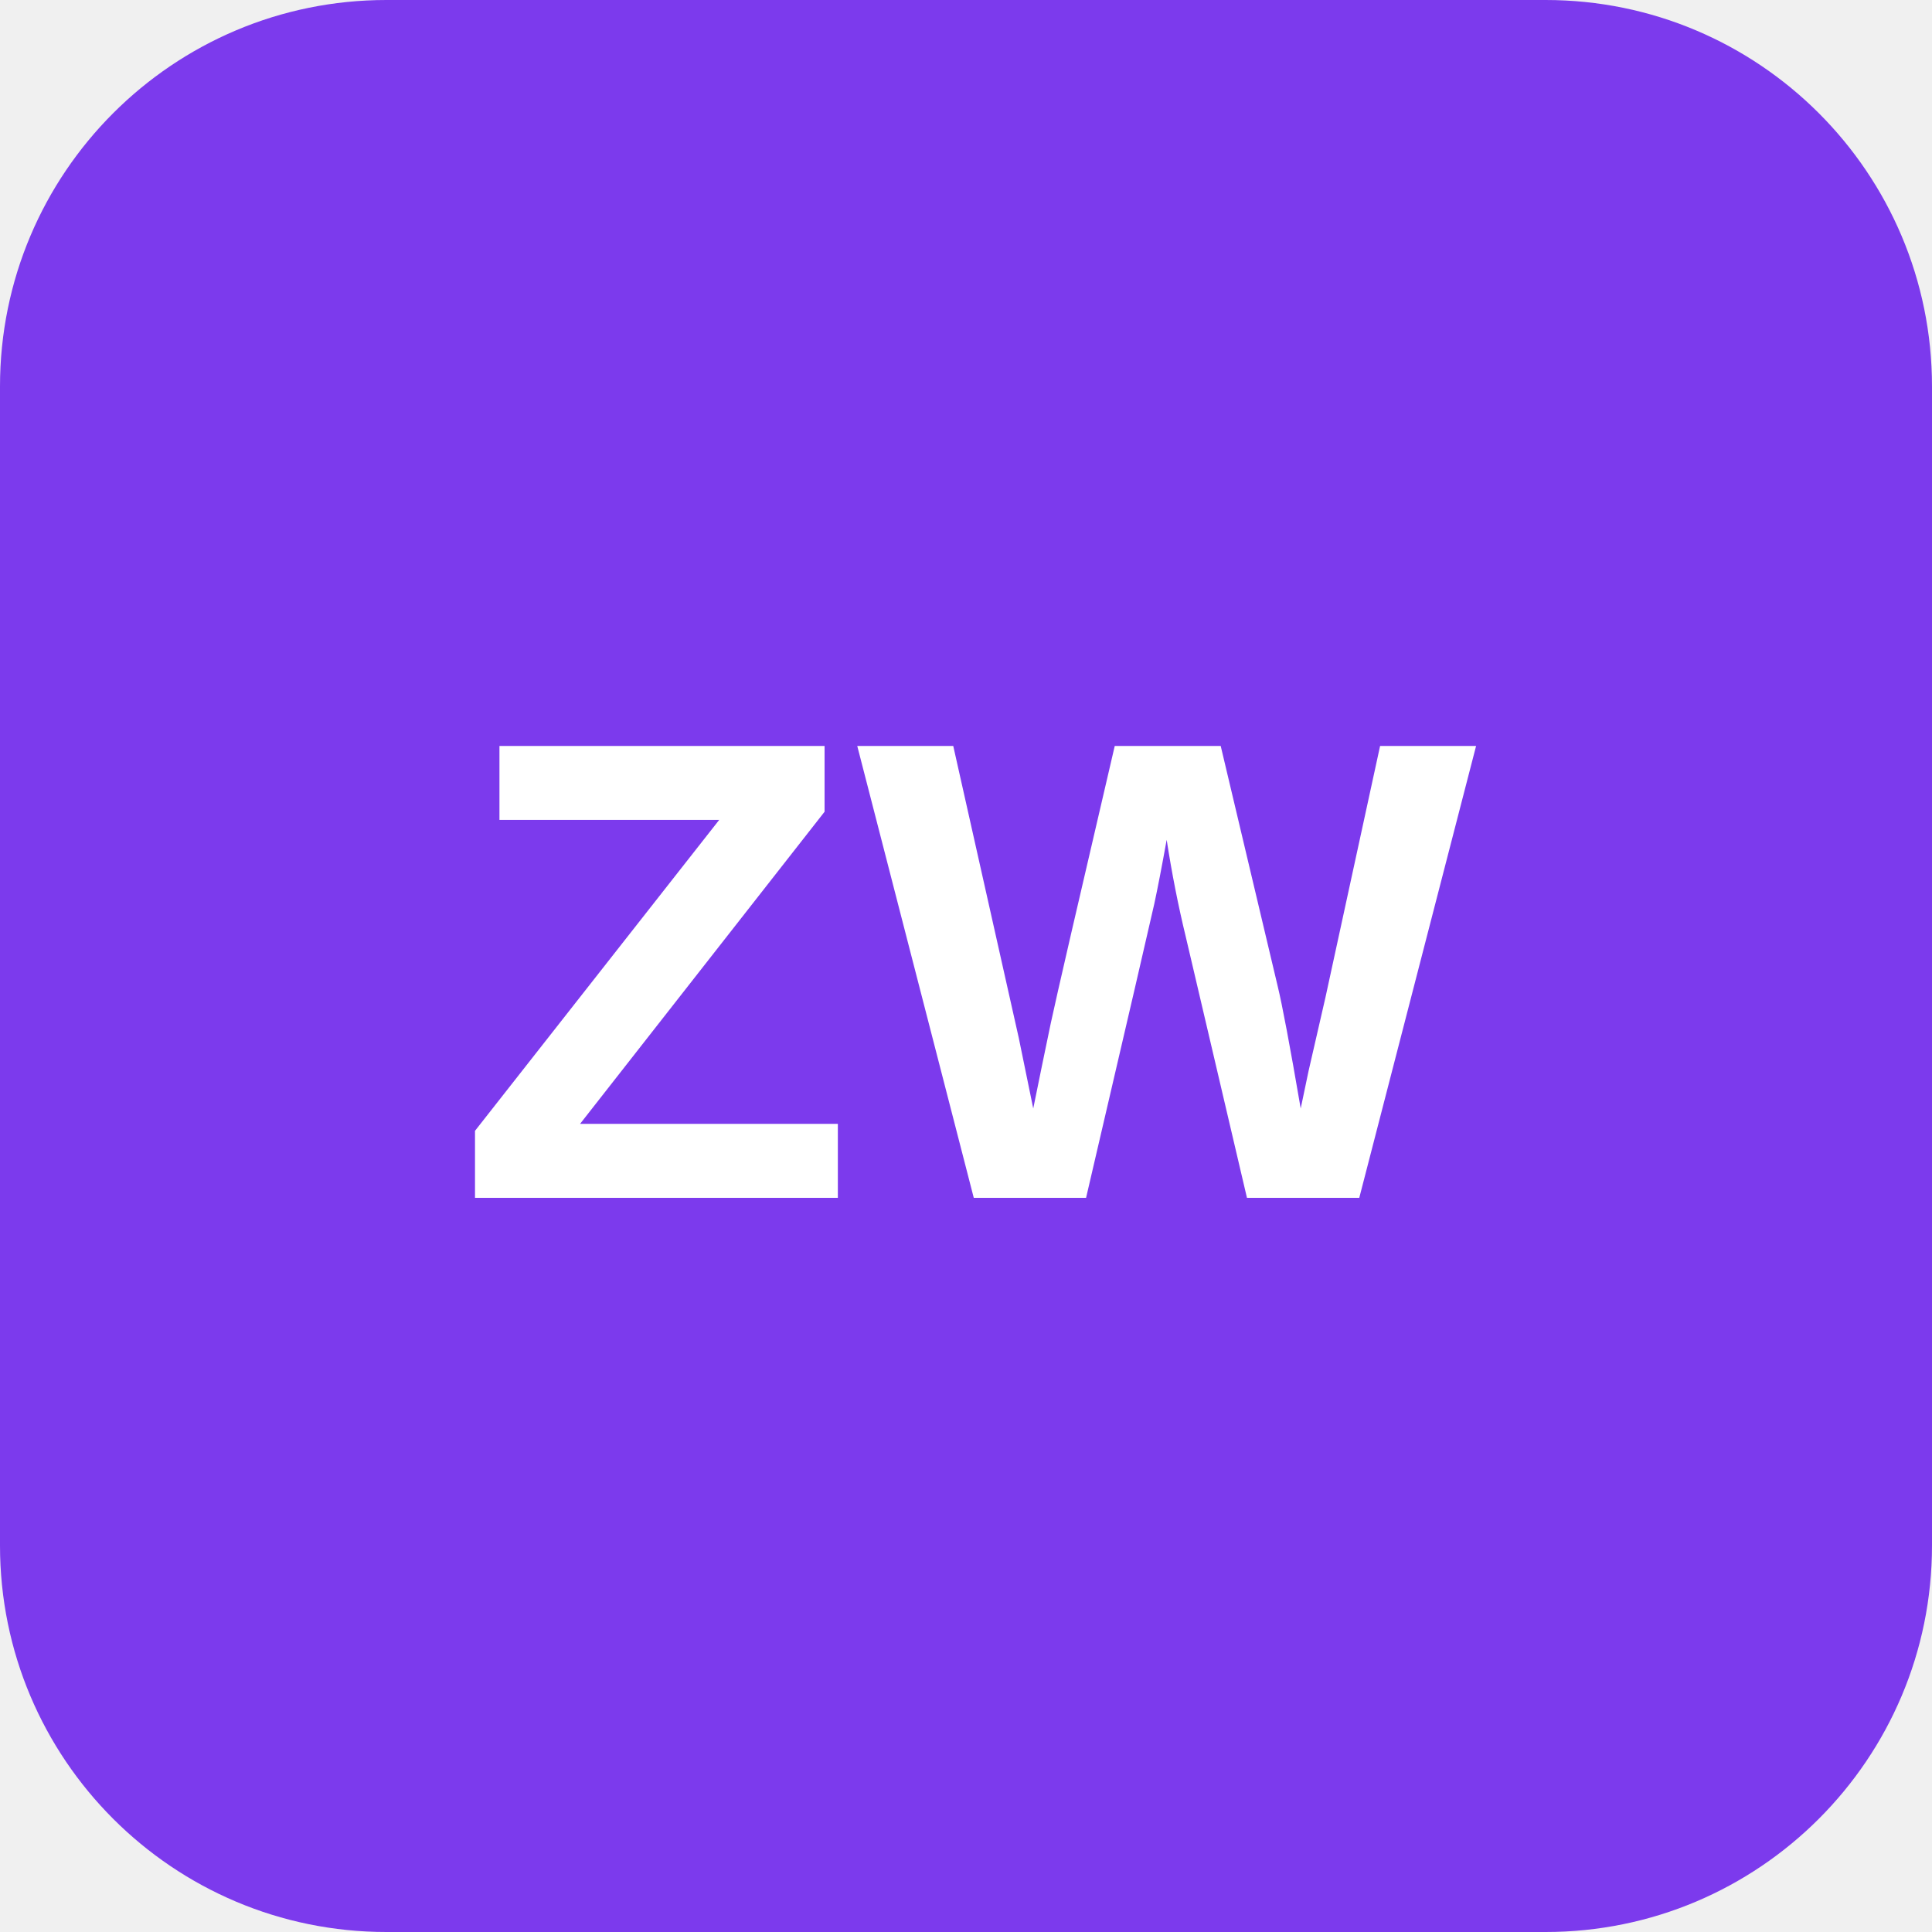
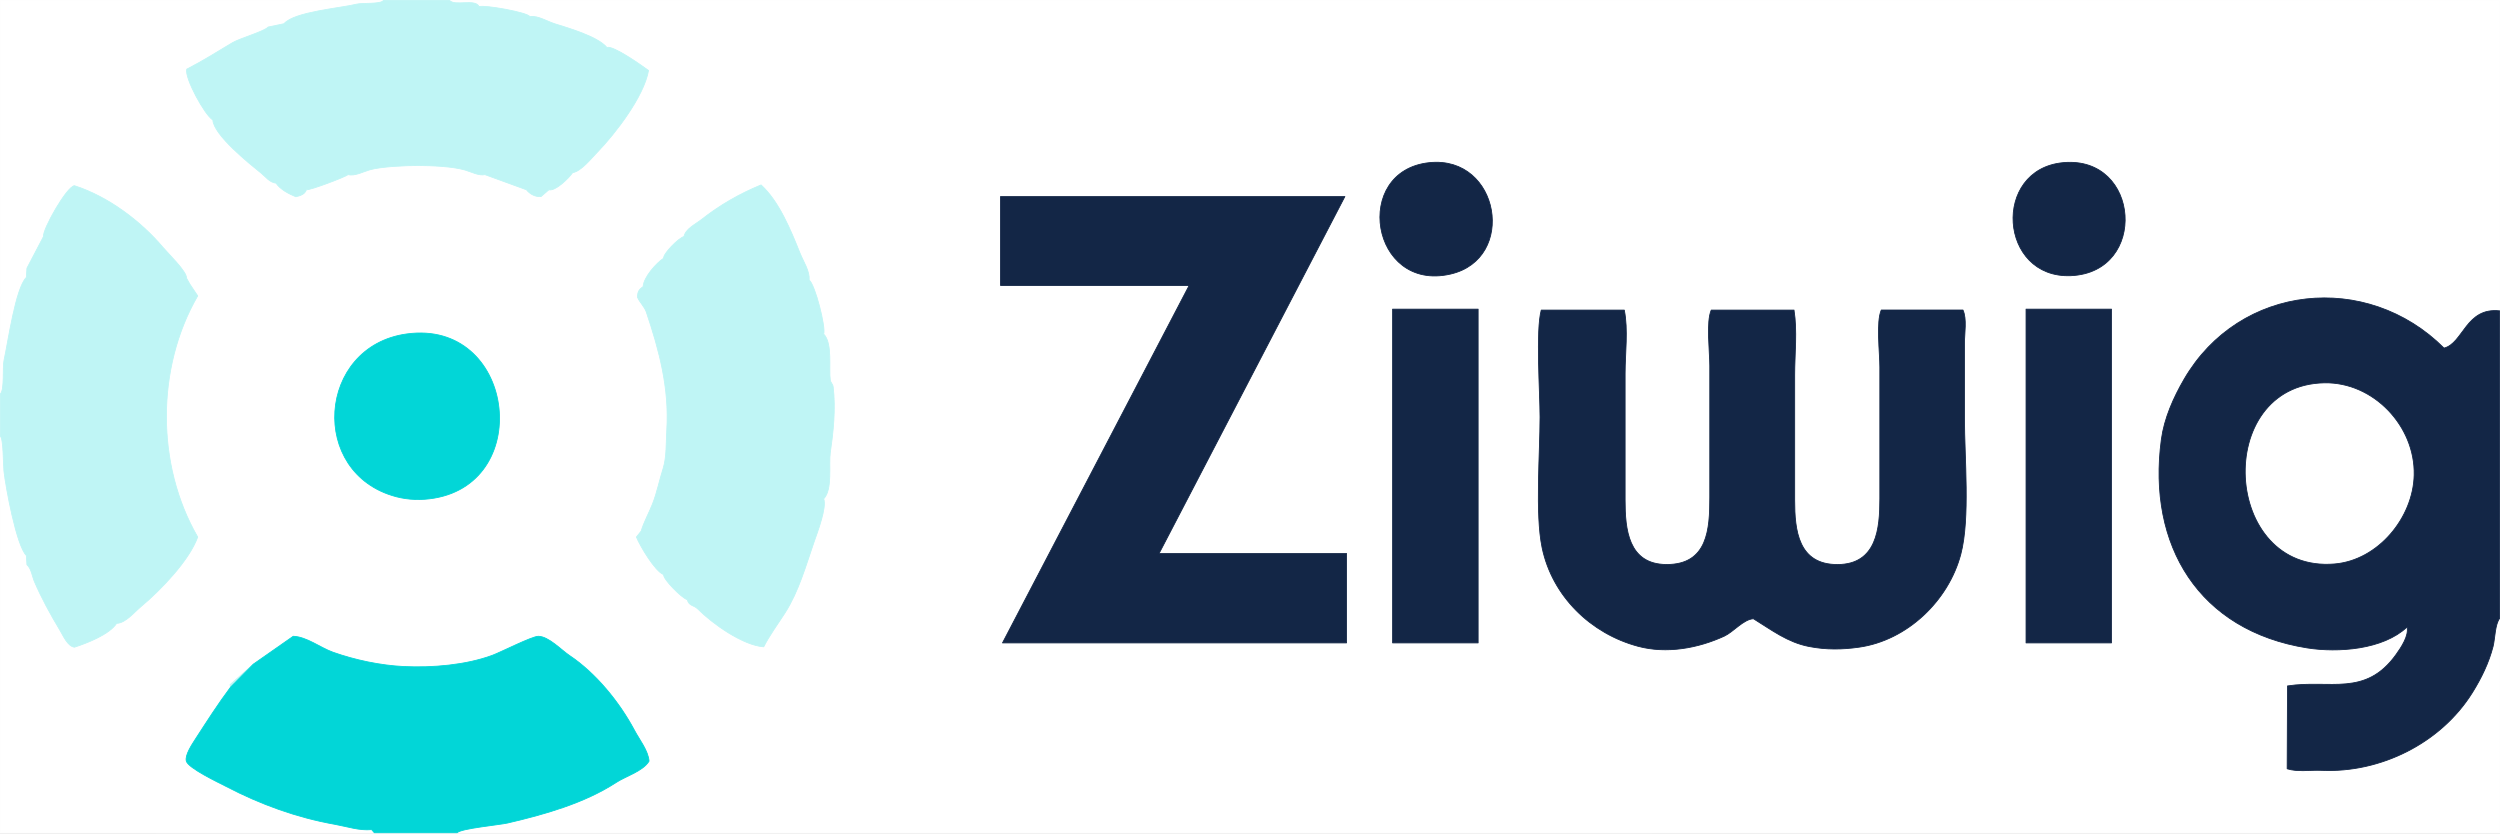
- <svg xmlns="http://www.w3.org/2000/svg" viewBox="0 0 100 100">
-   <rect width="100" height="100" rx="20" fill="#7c3aed" />
-   <text x="50" y="62" text-anchor="middle" font-family="Arial, Helvetica, sans-serif" font-size="34" font-weight="700" fill="#ffffff">ZW</text>
+ <svg xmlns="http://www.w3.org/2000/svg" viewBox="0 0 738 246" width="738" height="246">
+   <path d="M0.1 0.1C37.8 0.09 75.51 0.08 113.21 0.06C112.64 1.33 106.94 0.79 105.25 1.23C100.81 2.37 86.8 3.47 83.84 7C82.28 7.33 80.72 7.65 79.17 7.98C77.93 9.31 70.79 11.31 68.6 12.62C64.17 15.27 59.71 18.08 55.13 20.42C54.42 22.98 60.49 34.06 62.83 35.4C63.06 39.87 73.7 48.37 77.12 51.13C78.53 52.27 79.52 53.81 81.5 54.08C82.75 55.93 85.24 57.22 87.34 58.08C88.71 57.75 89.97 57.38 90.45 56.02C91.47 56.2 102.09 52.2 102.71 51.55C104.72 52.06 107.17 50.71 109.12 50.14C112.45 49.17 119.91 48.84 123.52 48.86C127.44 48.88 133.61 49.11 137.33 50.21C139.09 50.73 141.43 51.96 143.16 51.55C147.25 53.04 151.33 54.53 155.42 56.02C156.39 57.31 158.09 58.17 159.7 58.03C160.48 57.36 161.26 56.69 162.03 56.02C163.95 56.52 167.98 52.54 169.04 50.96C171.47 50.63 174.46 46.87 176.25 45.02C181.79 39.3 190.09 28.43 191.45 20.81C189.54 19.42 181.02 13.34 179.15 14.01C176.47 10.77 167.68 8.24 163.78 7.02C161.4 6.28 158.94 4.6 156.39 4.86C155.52 3.62 143.1 1.4 141.41 1.95C140.32 -0.51 134.18 1.98 132.66 0.06C334.41 0.08 536.16 0.09 737.9 0.1C737.91 30.65 737.92 61.21 737.94 91.77C727.91 90.64 727.17 101.35 721.47 102.76C698.71 79.99 661.12 83.78 644.75 111.95C641.62 117.33 638.87 123.5 638.03 129.74C633.83 161.08 649.15 186.16 681.04 191.26C690.17 192.71 703.46 191.79 710.57 185.09C711.15 187.65 708.82 191.13 707.32 193.22C698.26 205.86 687.68 200.55 675.27 202.49C675.24 210.64 675.2 218.79 675.17 226.94C678.17 227.93 682.11 227.26 685.29 227.41C702.69 228.23 720.55 219.38 729.85 204.45C732.5 200.2 734.73 195.64 735.97 190.78C736.54 188.52 736.52 184.22 737.94 182.49C737.92 203.59 737.91 224.68 737.9 245.77C536.93 245.78 335.96 245.79 134.98 245.81C136.01 244.58 147.51 243.5 149.82 242.96C160.53 240.48 172.46 237.13 181.82 231.03C184.72 229.13 189.77 227.7 191.6 224.69C191.39 221.63 188.72 218.29 187.29 215.58C182.9 207.33 175.92 198.71 168.11 193.5C165.69 191.88 161.95 187.86 158.92 187.83C157.09 187.81 147.86 192.52 145.34 193.45C137.47 196.35 127.61 197.16 119.24 196.76C112.31 196.43 104.83 194.85 98.28 192.53C94.62 191.23 90.47 187.94 86.56 187.83C82.64 190.57 78.72 193.31 74.8 196.05C72.49 198.08 70.19 200.1 67.89 202.13C67.95 202.36 68.02 202.6 68.08 202.83C64.3 207.88 61.1 212.91 57.7 218.16C56.78 219.6 54.55 222.86 54.99 224.65C55.52 226.77 64.65 231.06 66.8 232.18C76.91 237.46 87.59 241.33 98.84 243.34C102.4 243.97 106.06 245.26 109.71 244.9C109.97 245.2 110.23 245.5 110.49 245.81C73.69 245.79 36.89 245.78 0.1 245.77C0.09 206.77 0.08 167.77 0.06 128.77C1.03 129.2 0.96 137.31 1.16 139.08C1.68 143.8 4.88 161.16 7.78 163.98C7.84 164.89 7.9 165.79 7.95 166.7C9.26 167.87 9.5 170.15 10.18 171.74C12.3 176.67 14.94 181.47 17.73 186.12C18.65 187.65 19.99 190.82 21.98 191.05C25.65 189.87 32.29 187.3 34.43 184.01C37.04 183.97 39.65 180.69 41.67 179.02C47.31 174.33 55.92 165.41 58.36 158.53C46.05 137.26 46.05 108.61 58.36 87.34C57.58 86.17 56.8 85 56.02 83.84C55.7 83.25 55.37 82.67 55.05 82.09C55.24 80.26 49.62 74.81 48.2 73.13C41.58 65.26 31.88 57.99 21.98 54.82C19.67 55.09 12.47 67.85 12.84 69.83C11.21 72.94 9.58 76.06 7.95 79.17C7.9 80.08 7.84 80.98 7.78 81.89C4.57 85 2.32 101.29 1.18 106.4C0.72 108.45 1.38 115.28 0.06 116.32C0.08 77.58 0.09 38.84 0.1 0.1ZM421.97 48.01C399.01 50.39 404.63 86.27 428.13 80.92C447.9 76.43 442.72 45.87 421.97 48.01ZM609.07 48.01C587.91 49.97 590.06 82.31 611.37 81.38C634.15 80.37 631.85 45.91 609.07 48.01ZM224.67 54.59C218.28 57.22 212.45 60.57 207.05 64.83C205.3 66.21 202.38 67.55 201.91 69.83C200.35 70.24 195.78 74.84 195.88 76.25C193.78 77.62 189.98 81.85 189.85 84.62C188.57 85.49 188.22 86.18 188.18 87.73C188.79 89.19 190.29 90.62 190.78 92.08C194.59 103.44 197.6 114.52 196.83 127.02C196.62 130.44 196.81 135.01 195.75 138.3C194.64 141.77 193.96 145.35 192.61 148.78C191.56 151.49 190.05 154.11 189.27 156.78C188.8 157.36 188.34 157.95 187.87 158.53C188.98 161.23 193.29 168.54 195.88 169.62C195.78 171.05 201.37 176.65 202.88 177.01C203.4 178.96 204.81 178.59 205.97 179.75C210.3 184.1 219.26 190.5 225.45 190.94C227.15 187.57 229.66 184.19 231.75 180.91C235.86 174.47 237.94 166.78 240.39 159.77C241.35 157.02 244.14 149.68 243.15 147.25C245.84 144.55 244.6 137.08 245.1 133.65C246 127.55 246.73 120.63 245.95 114.19C245.85 113.4 245.21 112.93 245.1 112.22C244.62 108.79 245.83 101.31 243.15 98.62C243.86 96.86 240.66 84.04 238.87 82.67C239.05 79.94 237.22 77.37 236.15 74.69C233.44 67.91 229.99 59.47 224.67 54.59ZM397.01 58.02C363.13 58.02 329.24 58.02 295.36 58.02C295.36 66.77 295.36 75.51 295.36 84.26C313.92 84.26 332.48 84.26 351.04 84.26C332.67 119.43 314.3 154.61 295.94 189.78C329.79 189.78 363.64 189.78 397.49 189.78C397.49 180.98 397.49 172.18 397.49 163.38C379.05 163.38 360.6 163.38 342.16 163.38C360.44 128.26 378.73 93.14 397.01 58.02ZM436.34 91.26C427.93 91.26 419.52 91.26 411.1 91.26C411.1 124.1 411.1 156.94 411.1 189.78C419.52 189.78 427.93 189.78 436.34 189.78C436.34 156.94 436.34 124.1 436.34 91.26ZM479.49 91.53C471.32 91.53 463.15 91.53 454.98 91.53C453.32 97.59 454.62 115.8 454.62 123.13C454.62 133.91 453.16 151.65 455.22 161.63C458.2 176.01 469.61 187.07 483.6 190.8C491.98 193.04 501.24 191.36 508.97 187.81C511.71 186.55 514.66 182.82 517.61 182.65C522.93 185.93 527.7 189.63 534.05 190.85C539.06 191.82 543.7 191.77 548.73 191.06C562.98 189.07 575.21 177.34 578.84 163.57C581.61 153.06 579.91 134.86 579.91 123.52C579.91 116.13 579.91 108.74 579.91 101.34C579.91 98.41 580.68 94.19 579.47 91.52C571.43 91.52 563.39 91.52 555.35 91.52C553.8 95.06 554.93 104.15 554.93 108.35C554.93 121.31 554.93 134.28 554.93 147.25C554.93 155.97 554.04 166.57 542.51 166.65C530.84 166.72 529.79 156.59 529.79 147.64C529.79 135.32 529.79 123 529.79 110.68C529.79 104.48 530.59 97.64 529.59 91.53C521.45 91.53 513.3 91.53 505.16 91.53C503.62 95.06 504.73 103.81 504.73 107.96C504.73 120.93 504.73 133.89 504.73 146.86C504.73 156.11 504.17 166.7 491.94 166.64C480.64 166.59 479.73 156.2 479.73 147.64C479.73 135.19 479.73 122.74 479.73 110.29C479.73 104.31 480.68 97.38 479.49 91.53ZM623.3 91.26C614.9 91.26 606.49 91.26 598.09 91.26C598.09 124.1 598.09 156.94 598.09 189.78C606.49 189.78 614.9 189.78 623.3 189.78C623.3 156.94 623.3 124.1 623.3 91.26ZM120.06 98.58C93.6 102.24 91.04 139.74 116.92 146.62C120.58 147.59 124.44 147.69 128.19 147.05C157.9 142.04 151.75 94.2 120.06 98.58ZM686.16 113.01C700.62 112.75 713 125.72 712.66 140.25C712.37 152.86 702.01 165.4 689.18 166.48C655.96 169.27 653.14 113.61 686.16 113.01Z" fill="#ffffff" fill-rule="evenodd" stroke="#ffffff" stroke-width="0.25" stroke-linejoin="round" />
+   <path d="M421.97 48.01C442.72 45.87 447.9 76.43 428.13 80.92C404.63 86.27 399.01 50.39 421.97 48.01ZM609.07 48.01C631.85 45.91 634.15 80.37 611.37 81.38C590.06 82.31 587.91 49.97 609.07 48.01ZM397.01 58.02C378.73 93.14 360.44 128.26 342.16 163.38C360.6 163.38 379.05 163.38 397.49 163.38C397.49 172.18 397.49 180.98 397.49 189.78C363.64 189.78 329.79 189.78 295.94 189.78C314.3 154.61 332.67 119.43 351.04 84.26C332.48 84.26 313.92 84.26 295.36 84.26C295.36 75.51 295.36 66.77 295.36 58.02C329.24 58.02 363.13 58.02 397.01 58.02ZM737.94 91.77C737.94 122.01 737.94 152.25 737.94 182.49C736.52 184.22 736.54 188.52 735.97 190.78C734.73 195.64 732.5 200.2 729.85 204.45C720.55 219.38 702.69 228.23 685.29 227.41C682.11 227.26 678.17 227.93 675.17 226.94C675.2 218.79 675.24 210.64 675.27 202.49C687.68 200.55 698.26 205.86 707.32 193.22C708.82 191.13 711.15 187.65 710.57 185.09C703.46 191.79 690.17 192.71 681.04 191.26C649.15 186.16 633.83 161.08 638.03 129.74C638.87 123.5 641.62 117.33 644.75 111.95C661.12 83.78 698.71 79.99 721.47 102.76C727.17 101.35 727.91 90.64 737.94 91.77ZM436.34 91.26C436.34 124.1 436.34 156.94 436.34 189.78C427.93 189.78 419.52 189.78 411.1 189.78C411.1 156.94 411.1 124.1 411.1 91.26C419.52 91.26 427.93 91.26 436.34 91.26ZM479.49 91.53C480.68 97.38 479.73 104.31 479.73 110.29C479.73 122.74 479.73 135.19 479.73 147.64C479.73 156.2 480.64 166.59 491.94 166.64C504.17 166.7 504.73 156.11 504.73 146.86C504.73 133.89 504.73 120.93 504.73 107.96C504.73 103.81 503.62 95.06 505.16 91.53C513.3 91.53 521.45 91.53 529.59 91.53C530.59 97.64 529.79 104.48 529.79 110.68C529.79 123 529.79 135.32 529.79 147.64C529.79 156.59 530.84 166.72 542.51 166.65C554.04 166.57 554.93 155.97 554.93 147.25C554.93 134.28 554.93 121.31 554.93 108.35C554.93 104.15 553.8 95.06 555.35 91.52C563.39 91.52 571.43 91.52 579.47 91.52C580.68 94.19 579.91 98.41 579.91 101.34C579.91 108.74 579.91 116.13 579.91 123.52C579.91 134.86 581.61 153.06 578.84 163.57C575.21 177.34 562.98 189.07 548.73 191.06C543.7 191.77 539.06 191.82 534.05 190.85C527.7 189.63 522.93 185.93 517.61 182.65C514.66 182.82 511.71 186.55 508.97 187.81C501.24 191.36 491.98 193.04 483.6 190.8C469.61 187.07 458.2 176.01 455.22 161.63C453.16 151.65 454.62 133.91 454.62 123.13C454.62 115.8 453.32 97.59 454.98 91.53C463.15 91.53 471.32 91.53 479.49 91.53ZM623.3 91.26C623.3 124.1 623.3 156.94 623.3 189.78C614.9 189.78 606.49 189.78 598.09 189.78C598.09 156.94 598.09 124.1 598.09 91.26C606.49 91.26 614.9 91.26 623.3 91.26ZM686.16 113.01C653.14 113.61 655.96 169.27 689.18 166.48C702.01 165.4 712.37 152.86 712.66 140.25C713 125.72 700.62 112.75 686.16 113.01Z" fill="#132646" fill-rule="evenodd" stroke="#132646" stroke-width="0.25" stroke-linejoin="round" />
+   <path d="M113.21 0.06C119.69 0.06 126.18 0.06 132.66 0.06C134.18 1.98 140.32 -0.51 141.41 1.95C143.1 1.4 155.52 3.62 156.39 4.86C158.94 4.6 161.4 6.28 163.78 7.02C167.68 8.24 176.47 10.77 179.15 14.01C181.02 13.34 189.54 19.42 191.45 20.81C190.09 28.43 181.79 39.3 176.25 45.02C174.46 46.87 171.47 50.63 169.04 50.96C167.98 52.54 163.95 56.52 162.03 56.02C161.26 56.69 160.48 57.36 159.7 58.03C158.09 58.17 156.39 57.31 155.42 56.02C151.33 54.53 147.25 53.04 143.16 51.55C141.43 51.96 139.09 50.73 137.33 50.21C133.61 49.11 127.44 48.88 123.52 48.86C119.91 48.84 112.45 49.17 109.12 50.14C107.17 50.71 104.72 52.06 102.71 51.55C102.09 52.2 91.47 56.2 90.45 56.02C89.97 57.38 88.71 57.75 87.34 58.08C85.24 57.22 82.75 55.93 81.5 54.08C79.52 53.81 78.53 52.27 77.12 51.13C73.7 48.37 63.06 39.87 62.83 35.4C60.49 34.06 54.42 22.98 55.13 20.42C59.71 18.08 64.17 15.27 68.6 12.62C70.79 11.31 77.93 9.31 79.17 7.98C80.72 7.65 82.28 7.33 83.84 7C86.8 3.47 100.81 2.37 105.25 1.23C106.94 0.79 112.64 1.33 113.21 0.06ZM0.06 128.77C0.06 124.62 0.06 120.47 0.06 116.32C1.38 115.28 0.72 108.45 1.18 106.4C2.32 101.29 4.57 85 7.78 81.89C7.84 80.98 7.9 80.08 7.95 79.17C9.58 76.06 11.21 72.94 12.84 69.83C12.47 67.85 19.67 55.09 21.98 54.82C31.88 57.99 41.58 65.26 48.2 73.13C49.62 74.81 55.24 80.26 55.05 82.09C55.37 82.67 55.7 83.25 56.02 83.84C56.8 85 57.58 86.17 58.36 87.34C46.05 108.61 46.05 137.26 58.36 158.53C55.92 165.41 47.31 174.33 41.67 179.02C39.65 180.69 37.04 183.97 34.43 184.01C32.29 187.3 25.65 189.87 21.98 191.05C19.99 190.82 18.65 187.65 17.73 186.12C14.94 181.47 12.3 176.67 10.18 171.74C9.5 170.15 9.26 167.87 7.95 166.7C7.9 165.79 7.84 164.89 7.78 163.98C4.88 161.16 1.68 143.8 1.16 139.08C0.96 137.31 1.03 129.2 0.06 128.77ZM224.67 54.59C229.99 59.47 233.44 67.91 236.15 74.69C237.22 77.37 239.05 79.94 238.87 82.67C240.66 84.04 243.86 96.86 243.15 98.62C245.83 101.31 244.62 108.79 245.1 112.22C245.21 112.93 245.85 113.4 245.95 114.19C246.73 120.63 246 127.55 245.1 133.65C244.6 137.08 245.84 144.55 243.15 147.25C244.14 149.68 241.35 157.02 240.39 159.77C237.94 166.78 235.86 174.47 231.75 180.91C229.66 184.19 227.15 187.57 225.45 190.94C219.26 190.5 210.3 184.1 205.97 179.75C204.81 178.59 203.4 178.96 202.88 177.01C201.37 176.65 195.78 171.05 195.88 169.62C193.29 168.54 188.98 161.23 187.87 158.53C188.34 157.95 188.8 157.36 189.27 156.78C190.05 154.11 191.56 151.49 192.61 148.78C193.96 145.35 194.64 141.77 195.75 138.3C196.81 135.01 196.62 130.44 196.83 127.02C197.6 114.52 194.59 103.44 190.78 92.08C190.29 90.62 188.79 89.19 188.18 87.73C188.22 86.18 188.57 85.49 189.85 84.62C189.98 81.85 193.78 77.62 195.88 76.25C195.78 74.84 200.35 70.24 201.91 69.83C202.38 67.55 205.3 66.21 207.05 64.83C212.45 60.57 218.28 57.22 224.67 54.59ZM74.8 196.05C72.56 198.31 70.32 200.57 68.08 202.83C68.02 202.6 67.95 202.36 67.89 202.13C70.19 200.1 72.49 198.08 74.8 196.05Z" fill="#bff5f5" fill-rule="evenodd" stroke="#bff5f5" stroke-width="0.25" stroke-linejoin="round" />
+   <path d="M120.06 98.58C151.75 94.2 157.9 142.04 128.19 147.05C124.44 147.69 120.58 147.59 116.92 146.62C91.04 139.74 93.6 102.24 120.06 98.58ZM134.98 245.81C126.82 245.81 118.65 245.81 110.49 245.81C110.23 245.5 109.97 245.2 109.71 244.9C106.06 245.26 102.4 243.97 98.84 243.34C87.59 241.33 76.91 237.46 66.8 232.18C64.65 231.06 55.52 226.77 54.99 224.65C54.55 222.86 56.78 219.6 57.7 218.16C61.1 212.91 64.3 207.88 68.08 202.83C70.32 200.57 72.56 198.31 74.8 196.05C78.72 193.31 82.64 190.57 86.56 187.83C90.47 187.94 94.62 191.23 98.28 192.53C104.83 194.85 112.31 196.43 119.24 196.76C127.61 197.16 137.47 196.35 145.34 193.45C147.86 192.52 157.09 187.81 158.92 187.83C161.95 187.86 165.69 191.88 168.11 193.5C175.92 198.71 182.9 207.33 187.29 215.58C188.72 218.29 191.39 221.63 191.6 224.69C189.77 227.7 184.72 229.13 181.82 231.03C172.46 237.13 160.53 240.48 149.82 242.96C147.51 243.5 136.01 244.58 134.98 245.81Z" fill="#02d6d7" fill-rule="evenodd" stroke="#02d6d7" stroke-width="0.25" stroke-linejoin="round" />
</svg>
